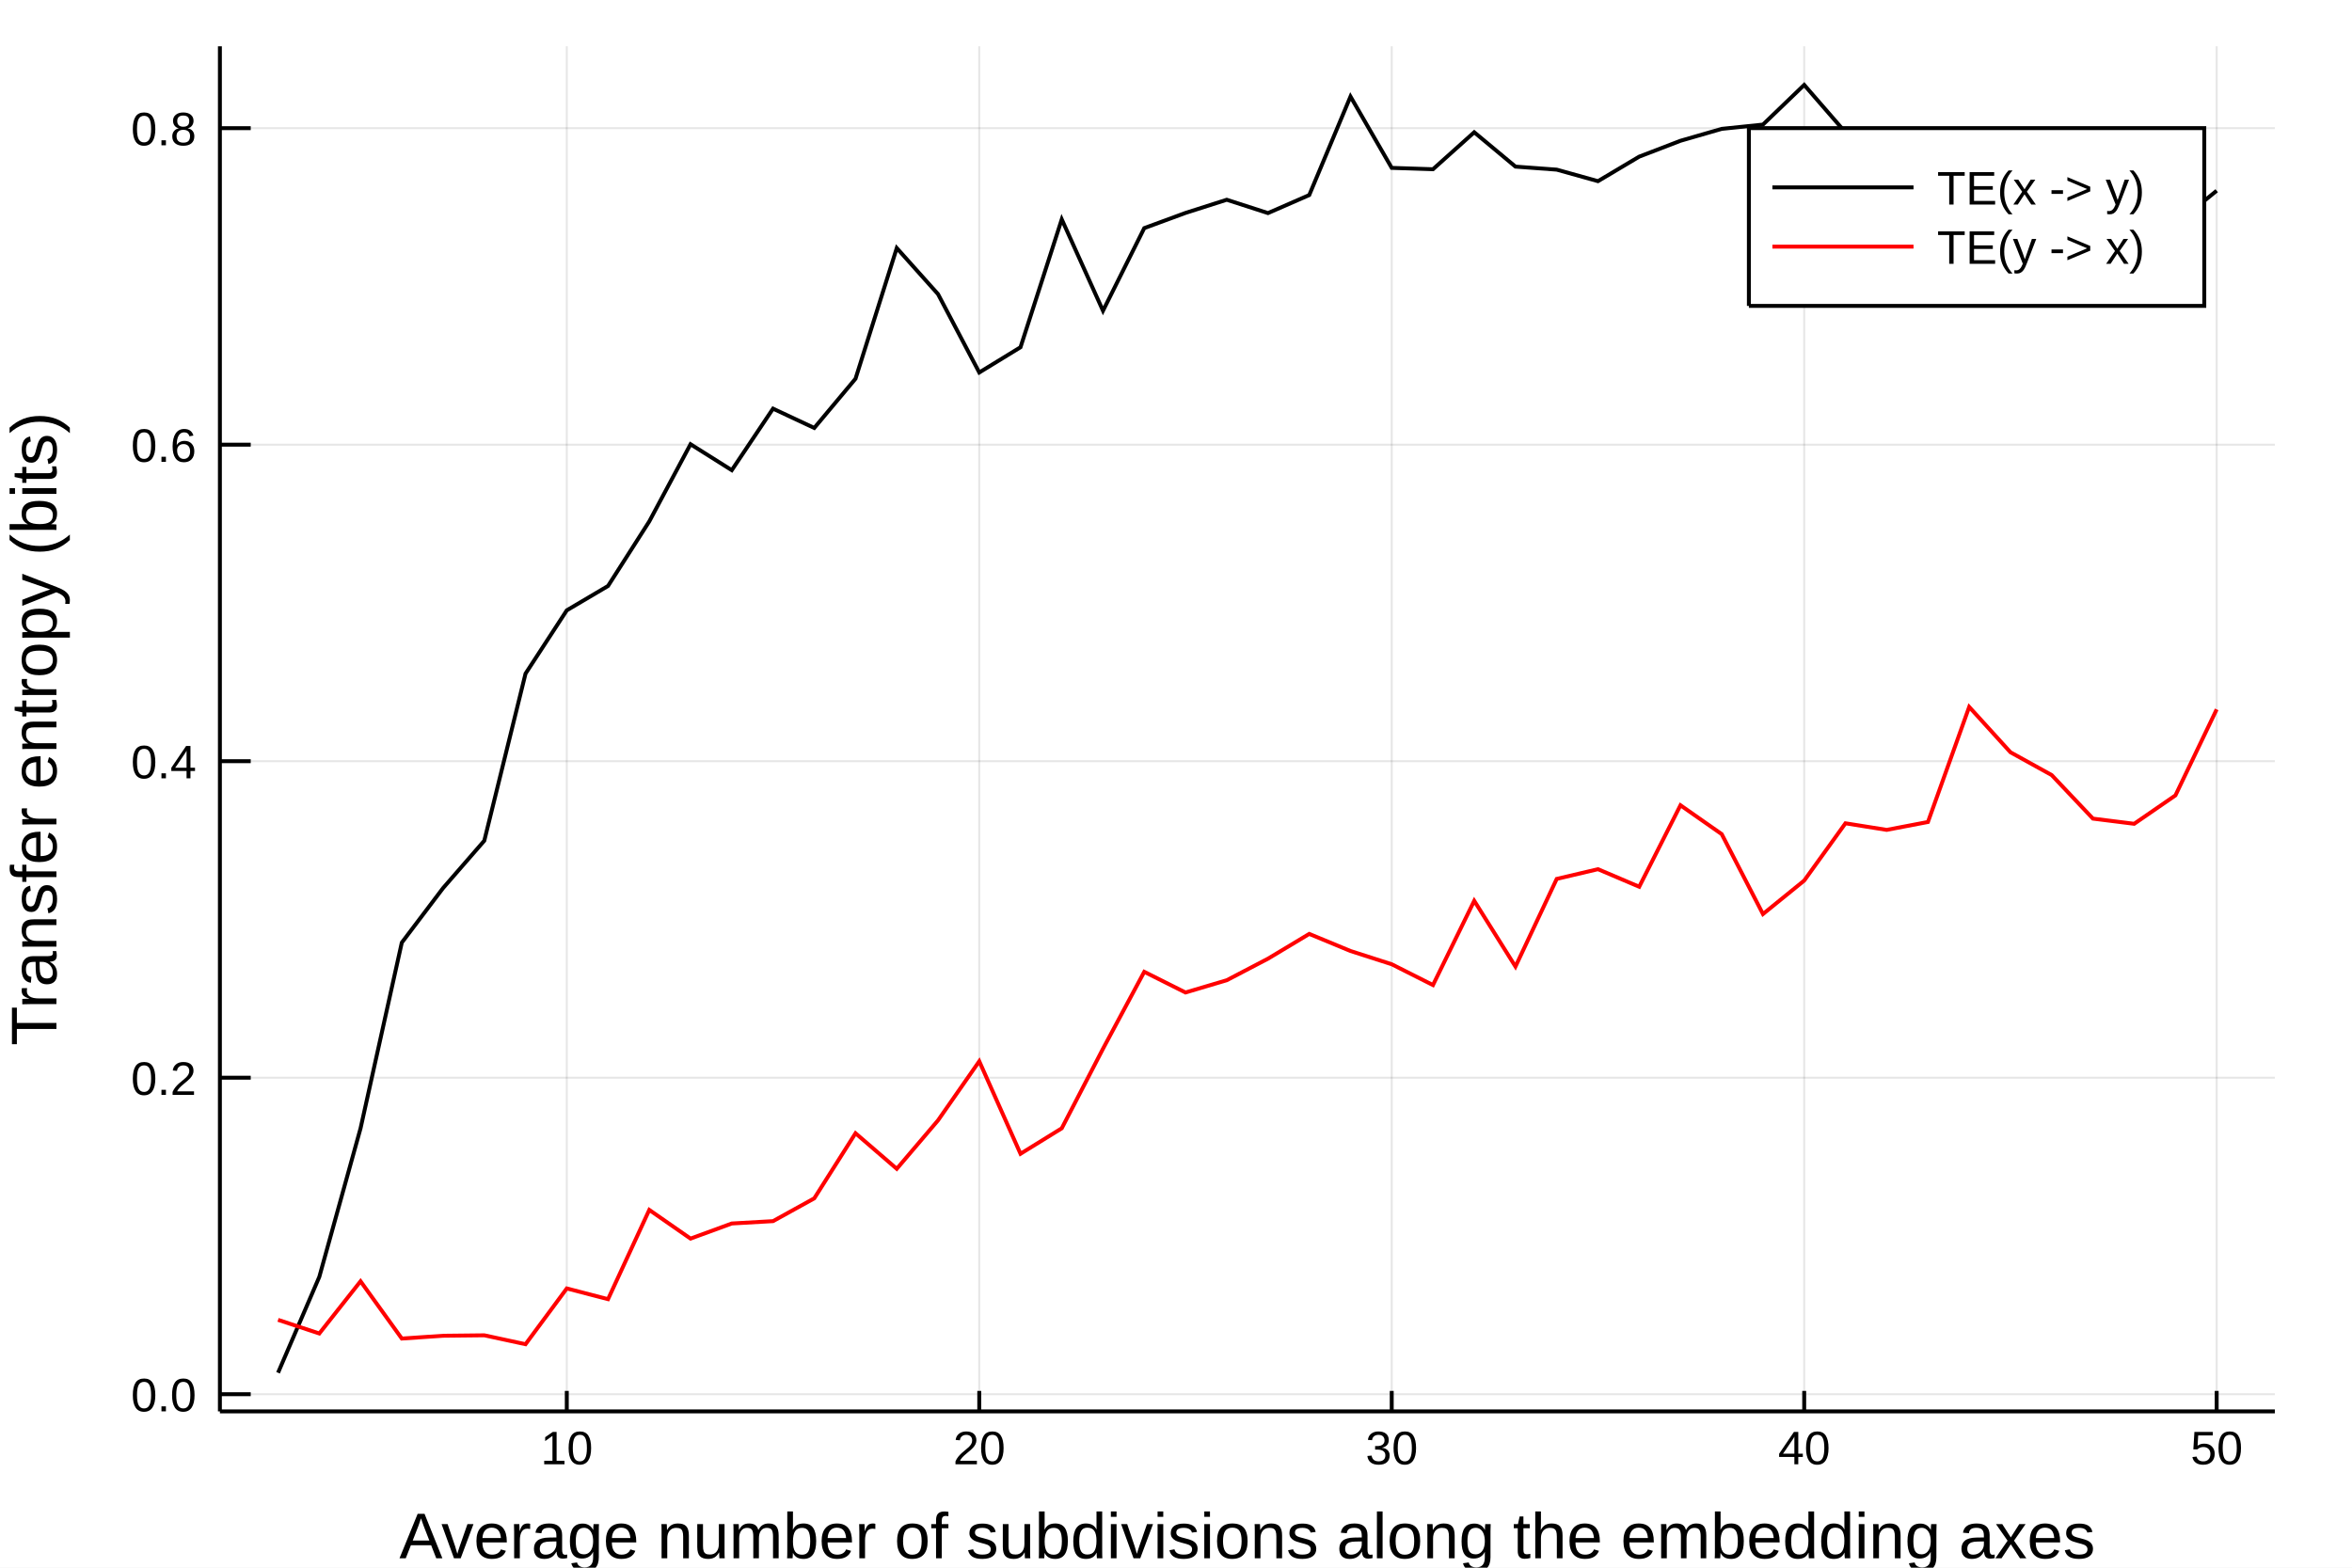
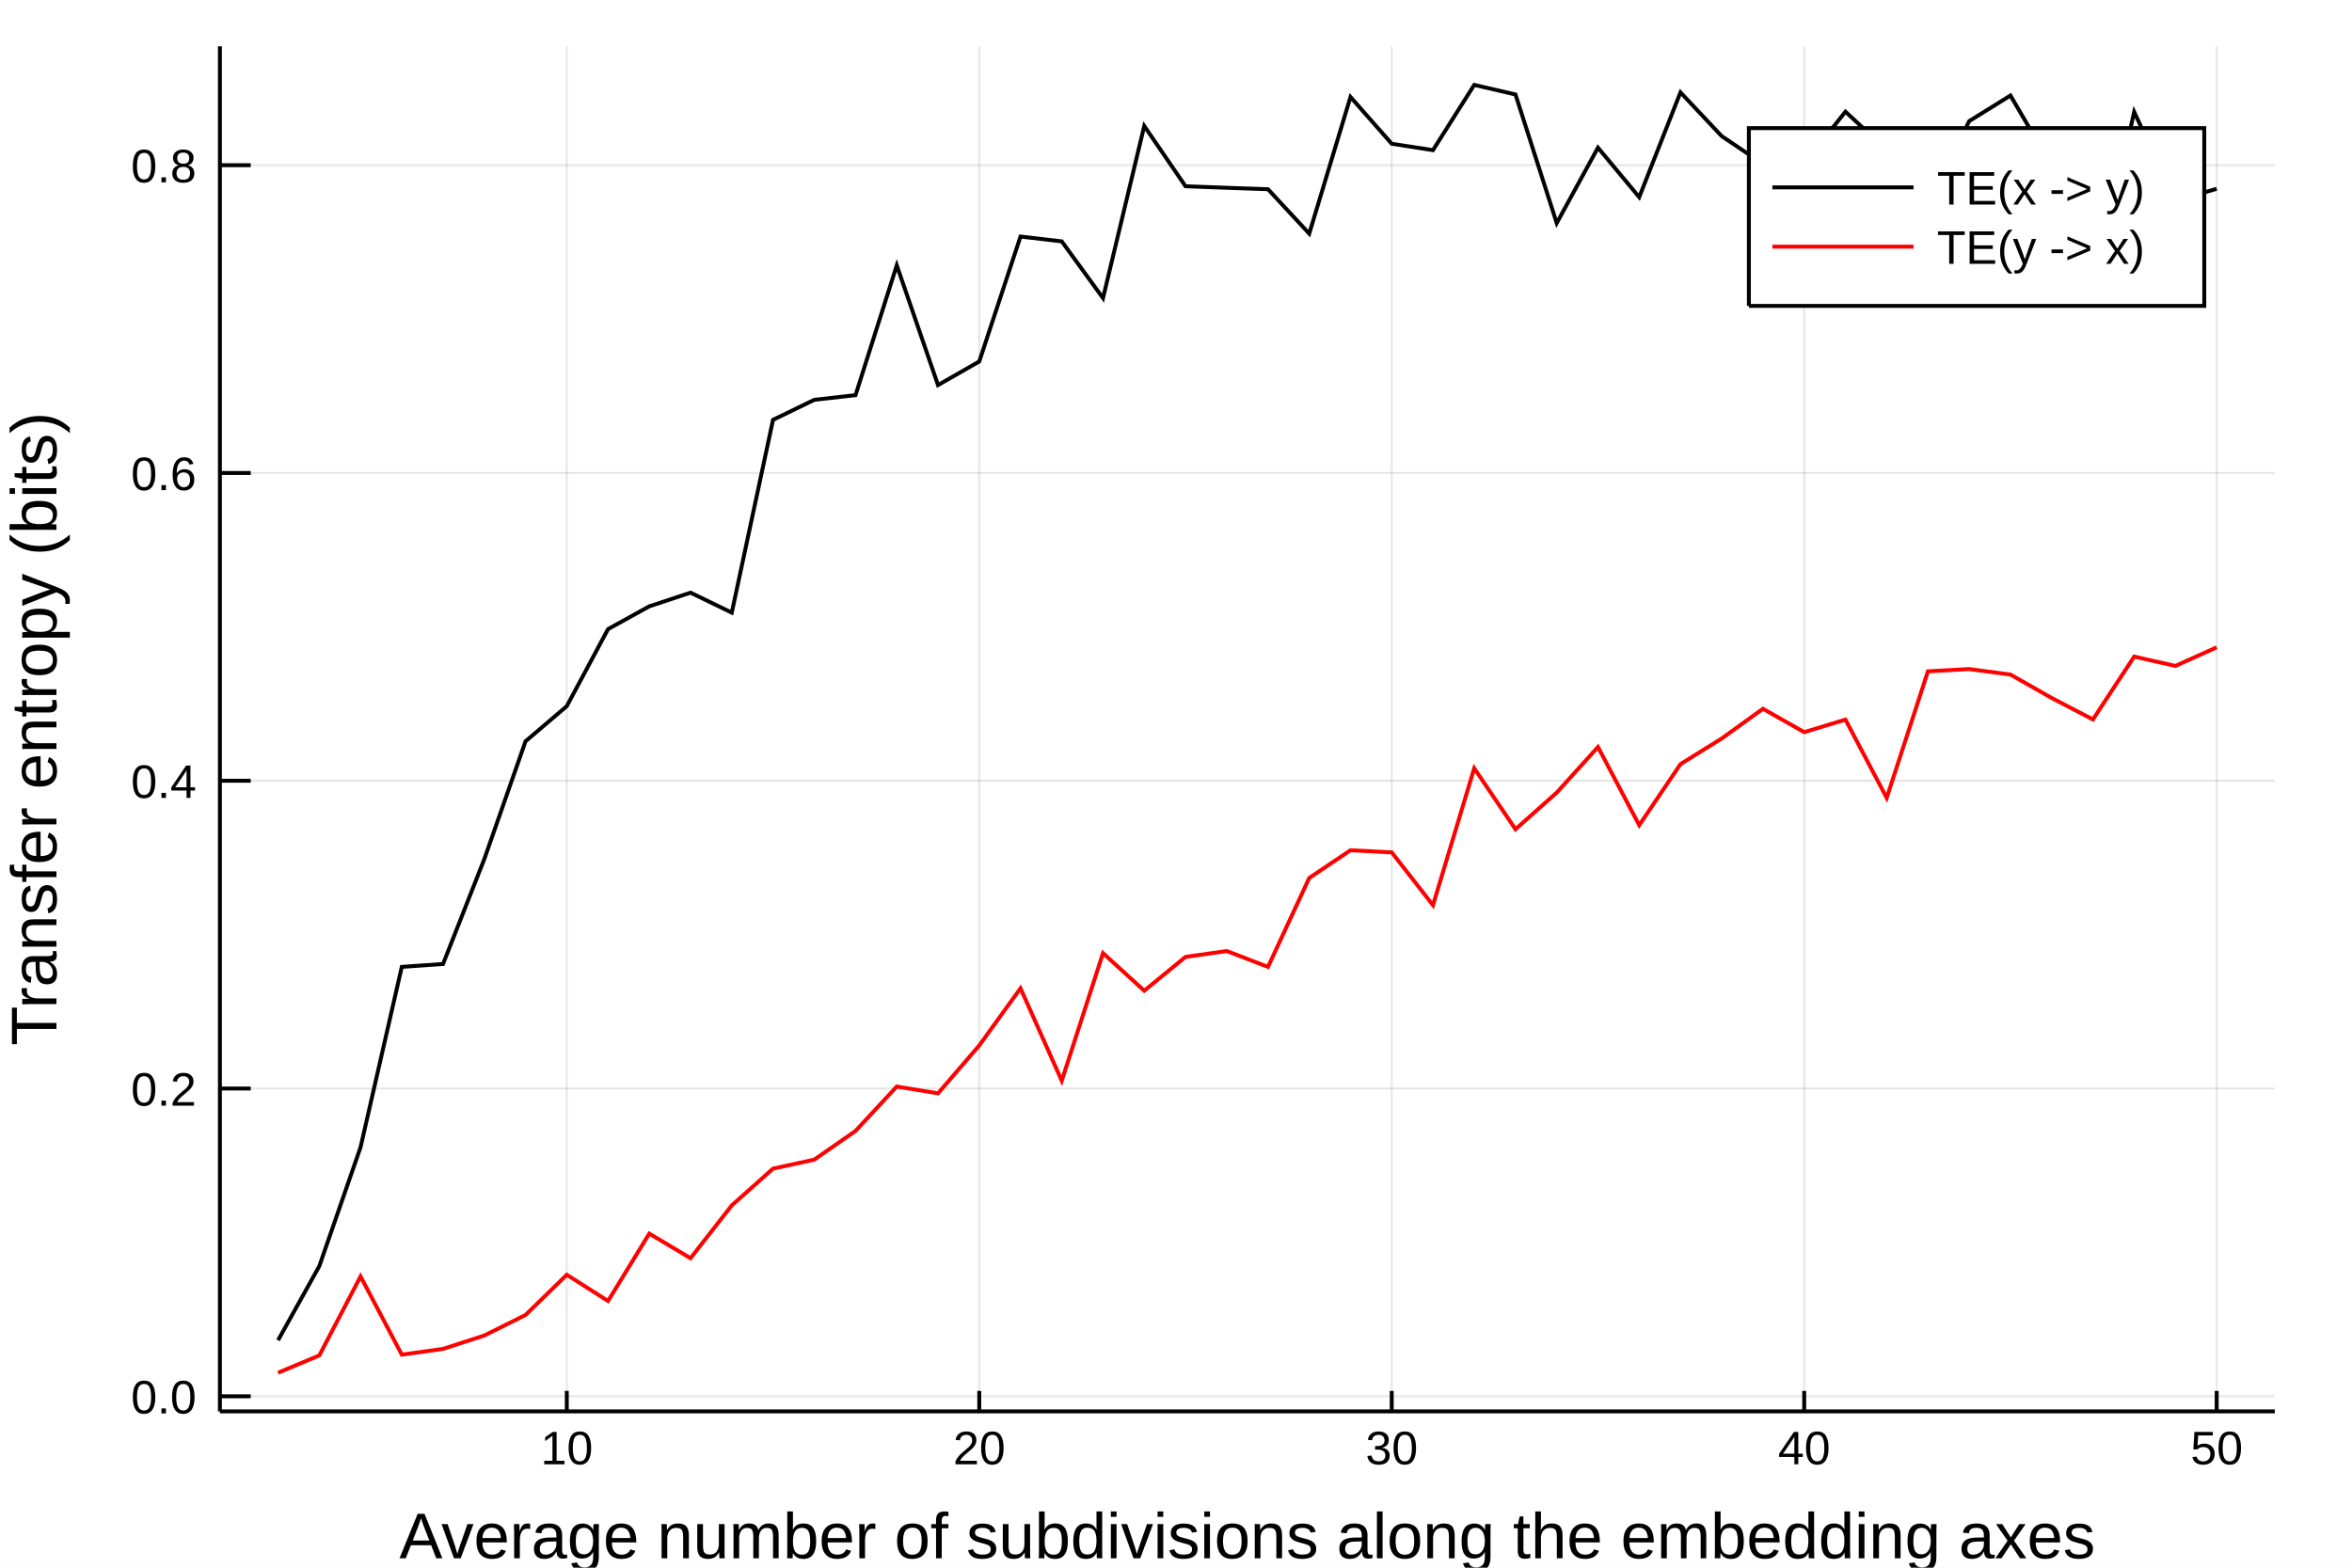
<svg xmlns="http://www.w3.org/2000/svg" width="600" height="400" viewBox="0 0 2400 1600">
  <defs>
-     <clipPath id="clip7100">
+     <clipPath id="clip4200">
      <rect x="0" y="0" width="2400" height="1600" />
    </clipPath>
  </defs>
-   <path clip-path="url(#clip7100)" d=" M0 1600 L2400 1600 L2400 0 L0 0  Z   " fill="#ffffff" fill-rule="evenodd" fill-opacity="1" />
+   <path clip-path="url(#clip4200)" d=" M0 1600 L2400 1600 L2400 0 L0 0  Z   " fill="#ffffff" fill-rule="evenodd" fill-opacity="1" />
  <defs>
-     <clipPath id="clip7101">
+     <clipPath id="clip4201">
      <rect x="480" y="0" width="1681" height="1600" />
    </clipPath>
  </defs>
-   <path clip-path="url(#clip7100)" d=" M224.386 1440.48 L2321.26 1440.48 L2321.26 47.244 L224.386 47.244  Z   " fill="#ffffff" fill-rule="evenodd" fill-opacity="1" />
+   <path clip-path="url(#clip4200)" d=" M224.386 1440.48 L2321.26 1440.48 L2321.26 47.244 L224.386 47.244  Z   " fill="#ffffff" fill-rule="evenodd" fill-opacity="1" />
  <defs>
-     <clipPath id="clip7102">
+     <clipPath id="clip4202">
      <rect x="224" y="47" width="2098" height="1394" />
    </clipPath>
  </defs>
-   <polyline clip-path="url(#clip7102)" style="stroke:#000000; stroke-width:2; stroke-opacity:0.1; fill:none" points="   578.355,1440.48 578.355,47.244    " />
-   <polyline clip-path="url(#clip7102)" style="stroke:#000000; stroke-width:2; stroke-opacity:0.1; fill:none" points="   999.245,1440.48 999.245,47.244    " />
-   <polyline clip-path="url(#clip7102)" style="stroke:#000000; stroke-width:2; stroke-opacity:0.1; fill:none" points="   1420.13,1440.48 1420.13,47.244    " />
-   <polyline clip-path="url(#clip7102)" style="stroke:#000000; stroke-width:2; stroke-opacity:0.1; fill:none" points="   1841.02,1440.48 1841.02,47.244    " />
-   <polyline clip-path="url(#clip7102)" style="stroke:#000000; stroke-width:2; stroke-opacity:0.1; fill:none" points="   2261.91,1440.48 2261.91,47.244    " />
-   <polyline clip-path="url(#clip7102)" style="stroke:#000000; stroke-width:2; stroke-opacity:0.1; fill:none" points="   224.386,1422.95 2321.26,1422.95    " />
-   <polyline clip-path="url(#clip7102)" style="stroke:#000000; stroke-width:2; stroke-opacity:0.1; fill:none" points="   224.386,1099.92 2321.26,1099.92    " />
-   <polyline clip-path="url(#clip7102)" style="stroke:#000000; stroke-width:2; stroke-opacity:0.1; fill:none" points="   224.386,776.879 2321.26,776.879    " />
-   <polyline clip-path="url(#clip7102)" style="stroke:#000000; stroke-width:2; stroke-opacity:0.1; fill:none" points="   224.386,453.841 2321.26,453.841    " />
-   <polyline clip-path="url(#clip7102)" style="stroke:#000000; stroke-width:2; stroke-opacity:0.1; fill:none" points="   224.386,130.803 2321.26,130.803    " />
-   <polyline clip-path="url(#clip7100)" style="stroke:#000000; stroke-width:4; stroke-opacity:1; fill:none" points="   224.386,1440.48 2321.26,1440.48    " />
-   <polyline clip-path="url(#clip7100)" style="stroke:#000000; stroke-width:4; stroke-opacity:1; fill:none" points="   224.386,1440.48 224.386,47.244    " />
-   <polyline clip-path="url(#clip7100)" style="stroke:#000000; stroke-width:4; stroke-opacity:1; fill:none" points="   578.355,1440.48 578.355,1419.58    " />
-   <polyline clip-path="url(#clip7100)" style="stroke:#000000; stroke-width:4; stroke-opacity:1; fill:none" points="   999.245,1440.48 999.245,1419.58    " />
-   <polyline clip-path="url(#clip7100)" style="stroke:#000000; stroke-width:4; stroke-opacity:1; fill:none" points="   1420.13,1440.48 1420.13,1419.58    " />
-   <polyline clip-path="url(#clip7100)" style="stroke:#000000; stroke-width:4; stroke-opacity:1; fill:none" points="   1841.02,1440.48 1841.02,1419.58    " />
-   <polyline clip-path="url(#clip7100)" style="stroke:#000000; stroke-width:4; stroke-opacity:1; fill:none" points="   2261.91,1440.48 2261.91,1419.58    " />
-   <polyline clip-path="url(#clip7100)" style="stroke:#000000; stroke-width:4; stroke-opacity:1; fill:none" points="   224.386,1422.95 255.839,1422.95    " />
-   <polyline clip-path="url(#clip7100)" style="stroke:#000000; stroke-width:4; stroke-opacity:1; fill:none" points="   224.386,1099.92 255.839,1099.92    " />
-   <polyline clip-path="url(#clip7100)" style="stroke:#000000; stroke-width:4; stroke-opacity:1; fill:none" points="   224.386,776.879 255.839,776.879    " />
-   <polyline clip-path="url(#clip7100)" style="stroke:#000000; stroke-width:4; stroke-opacity:1; fill:none" points="   224.386,453.841 255.839,453.841    " />
-   <polyline clip-path="url(#clip7100)" style="stroke:#000000; stroke-width:4; stroke-opacity:1; fill:none" points="   224.386,130.803 255.839,130.803    " />
-   <g clip-path="url(#clip7100)">
+   <polyline clip-path="url(#clip4202)" style="stroke:#000000; stroke-width:2; stroke-opacity:0.1; fill:none" points="   578.355,1440.48 578.355,47.244    " />
+   <polyline clip-path="url(#clip4202)" style="stroke:#000000; stroke-width:2; stroke-opacity:0.1; fill:none" points="   999.245,1440.48 999.245,47.244    " />
+   <polyline clip-path="url(#clip4202)" style="stroke:#000000; stroke-width:2; stroke-opacity:0.1; fill:none" points="   1420.13,1440.48 1420.13,47.244    " />
+   <polyline clip-path="url(#clip4202)" style="stroke:#000000; stroke-width:2; stroke-opacity:0.1; fill:none" points="   1841.02,1440.48 1841.02,47.244    " />
+   <polyline clip-path="url(#clip4202)" style="stroke:#000000; stroke-width:2; stroke-opacity:0.1; fill:none" points="   2261.91,1440.48 2261.91,47.244    " />
+   <polyline clip-path="url(#clip4202)" style="stroke:#000000; stroke-width:2; stroke-opacity:0.1; fill:none" points="   224.386,1425.08 2321.26,1425.08    " />
+   <polyline clip-path="url(#clip4202)" style="stroke:#000000; stroke-width:2; stroke-opacity:0.1; fill:none" points="   224.386,1110.96 2321.26,1110.96    " />
+   <polyline clip-path="url(#clip4202)" style="stroke:#000000; stroke-width:2; stroke-opacity:0.1; fill:none" points="   224.386,796.843 2321.26,796.843    " />
+   <polyline clip-path="url(#clip4202)" style="stroke:#000000; stroke-width:2; stroke-opacity:0.1; fill:none" points="   224.386,482.726 2321.26,482.726    " />
+   <polyline clip-path="url(#clip4202)" style="stroke:#000000; stroke-width:2; stroke-opacity:0.1; fill:none" points="   224.386,168.609 2321.26,168.609    " />
+   <polyline clip-path="url(#clip4200)" style="stroke:#000000; stroke-width:4; stroke-opacity:1; fill:none" points="   224.386,1440.48 2321.26,1440.48    " />
+   <polyline clip-path="url(#clip4200)" style="stroke:#000000; stroke-width:4; stroke-opacity:1; fill:none" points="   224.386,1440.48 224.386,47.244    " />
+   <polyline clip-path="url(#clip4200)" style="stroke:#000000; stroke-width:4; stroke-opacity:1; fill:none" points="   578.355,1440.48 578.355,1419.58    " />
+   <polyline clip-path="url(#clip4200)" style="stroke:#000000; stroke-width:4; stroke-opacity:1; fill:none" points="   999.245,1440.48 999.245,1419.58    " />
+   <polyline clip-path="url(#clip4200)" style="stroke:#000000; stroke-width:4; stroke-opacity:1; fill:none" points="   1420.13,1440.48 1420.13,1419.58    " />
+   <polyline clip-path="url(#clip4200)" style="stroke:#000000; stroke-width:4; stroke-opacity:1; fill:none" points="   1841.02,1440.48 1841.02,1419.58    " />
+   <polyline clip-path="url(#clip4200)" style="stroke:#000000; stroke-width:4; stroke-opacity:1; fill:none" points="   2261.91,1440.48 2261.91,1419.58    " />
+   <polyline clip-path="url(#clip4200)" style="stroke:#000000; stroke-width:4; stroke-opacity:1; fill:none" points="   224.386,1425.08 255.839,1425.08    " />
+   <polyline clip-path="url(#clip4200)" style="stroke:#000000; stroke-width:4; stroke-opacity:1; fill:none" points="   224.386,1110.96 255.839,1110.96    " />
+   <polyline clip-path="url(#clip4200)" style="stroke:#000000; stroke-width:4; stroke-opacity:1; fill:none" points="   224.386,796.843 255.839,796.843    " />
+   <polyline clip-path="url(#clip4200)" style="stroke:#000000; stroke-width:4; stroke-opacity:1; fill:none" points="   224.386,482.726 255.839,482.726    " />
+   <polyline clip-path="url(#clip4200)" style="stroke:#000000; stroke-width:4; stroke-opacity:1; fill:none" points="   224.386,168.609 255.839,168.609    " />
+   <g clip-path="url(#clip4200)">
    <text style="fill:#000000; fill-opacity:1; font-family:Arial,Helvetica Neue,Helvetica,sans-serif; font-size:48px; text-anchor:middle;" transform="rotate(0, 578.355, 1494.48)" x="578.355" y="1494.48">10</text>
  </g>
-   <g clip-path="url(#clip7100)">
+   <g clip-path="url(#clip4200)">
    <text style="fill:#000000; fill-opacity:1; font-family:Arial,Helvetica Neue,Helvetica,sans-serif; font-size:48px; text-anchor:middle;" transform="rotate(0, 999.245, 1494.48)" x="999.245" y="1494.48">20</text>
  </g>
-   <g clip-path="url(#clip7100)">
+   <g clip-path="url(#clip4200)">
    <text style="fill:#000000; fill-opacity:1; font-family:Arial,Helvetica Neue,Helvetica,sans-serif; font-size:48px; text-anchor:middle;" transform="rotate(0, 1420.13, 1494.48)" x="1420.13" y="1494.48">30</text>
  </g>
-   <g clip-path="url(#clip7100)">
+   <g clip-path="url(#clip4200)">
    <text style="fill:#000000; fill-opacity:1; font-family:Arial,Helvetica Neue,Helvetica,sans-serif; font-size:48px; text-anchor:middle;" transform="rotate(0, 1841.02, 1494.48)" x="1841.02" y="1494.48">40</text>
  </g>
-   <g clip-path="url(#clip7100)">
+   <g clip-path="url(#clip4200)">
    <text style="fill:#000000; fill-opacity:1; font-family:Arial,Helvetica Neue,Helvetica,sans-serif; font-size:48px; text-anchor:middle;" transform="rotate(0, 2261.91, 1494.48)" x="2261.91" y="1494.48">50</text>
  </g>
-   <g clip-path="url(#clip7100)">
-     <text style="fill:#000000; fill-opacity:1; font-family:Arial,Helvetica Neue,Helvetica,sans-serif; font-size:48px; text-anchor:end;" transform="rotate(0, 200.386, 1440.45)" x="200.386" y="1440.45">0.0</text>
+   <g clip-path="url(#clip4200)">
+     <text style="fill:#000000; fill-opacity:1; font-family:Arial,Helvetica Neue,Helvetica,sans-serif; font-size:48px; text-anchor:end;" transform="rotate(0, 200.386, 1442.58)" x="200.386" y="1442.58">0.0</text>
  </g>
-   <g clip-path="url(#clip7100)">
-     <text style="fill:#000000; fill-opacity:1; font-family:Arial,Helvetica Neue,Helvetica,sans-serif; font-size:48px; text-anchor:end;" transform="rotate(0, 200.386, 1117.42)" x="200.386" y="1117.42">0.2</text>
+   <g clip-path="url(#clip4200)">
+     <text style="fill:#000000; fill-opacity:1; font-family:Arial,Helvetica Neue,Helvetica,sans-serif; font-size:48px; text-anchor:end;" transform="rotate(0, 200.386, 1128.46)" x="200.386" y="1128.46">0.2</text>
  </g>
-   <g clip-path="url(#clip7100)">
-     <text style="fill:#000000; fill-opacity:1; font-family:Arial,Helvetica Neue,Helvetica,sans-serif; font-size:48px; text-anchor:end;" transform="rotate(0, 200.386, 794.379)" x="200.386" y="794.379">0.4</text>
+   <g clip-path="url(#clip4200)">
+     <text style="fill:#000000; fill-opacity:1; font-family:Arial,Helvetica Neue,Helvetica,sans-serif; font-size:48px; text-anchor:end;" transform="rotate(0, 200.386, 814.343)" x="200.386" y="814.343">0.4</text>
  </g>
-   <g clip-path="url(#clip7100)">
-     <text style="fill:#000000; fill-opacity:1; font-family:Arial,Helvetica Neue,Helvetica,sans-serif; font-size:48px; text-anchor:end;" transform="rotate(0, 200.386, 471.341)" x="200.386" y="471.341">0.6</text>
+   <g clip-path="url(#clip4200)">
+     <text style="fill:#000000; fill-opacity:1; font-family:Arial,Helvetica Neue,Helvetica,sans-serif; font-size:48px; text-anchor:end;" transform="rotate(0, 200.386, 500.226)" x="200.386" y="500.226">0.6</text>
  </g>
-   <g clip-path="url(#clip7100)">
-     <text style="fill:#000000; fill-opacity:1; font-family:Arial,Helvetica Neue,Helvetica,sans-serif; font-size:48px; text-anchor:end;" transform="rotate(0, 200.386, 148.303)" x="200.386" y="148.303">0.8</text>
+   <g clip-path="url(#clip4200)">
+     <text style="fill:#000000; fill-opacity:1; font-family:Arial,Helvetica Neue,Helvetica,sans-serif; font-size:48px; text-anchor:end;" transform="rotate(0, 200.386, 186.109)" x="200.386" y="186.109">0.8</text>
  </g>
-   <g clip-path="url(#clip7100)">
+   <g clip-path="url(#clip4200)">
    <text style="fill:#000000; fill-opacity:1; font-family:Arial,Helvetica Neue,Helvetica,sans-serif; font-size:66px; text-anchor:middle;" transform="rotate(0, 1272.82, 1590.4)" x="1272.82" y="1590.4">Average number of subdivisions along the embedding axes</text>
  </g>
-   <g clip-path="url(#clip7100)">
+   <g clip-path="url(#clip4200)">
    <text style="fill:#000000; fill-opacity:1; font-family:Arial,Helvetica Neue,Helvetica,sans-serif; font-size:66px; text-anchor:middle;" transform="rotate(-90, 57.6, 743.863)" x="57.6" y="743.863">Transfer entropy (bits)</text>
  </g>
-   <polyline clip-path="url(#clip7102)" style="stroke:#000000; stroke-width:4; stroke-opacity:1; fill:none" points="   283.732,1401.05 325.821,1303.2 367.91,1151.57 409.999,962.043 452.088,906.412 494.177,858.04 536.266,687.486 578.355,622.903 620.444,598.041 662.533,532.146    704.622,453.394 746.711,479.878 788.8,417.083 830.889,436.774 872.978,386.511 915.067,253.163 957.156,300.17 999.245,380.156 1041.33,354.399 1083.42,223.852    1125.51,317.162 1167.6,232.822 1209.69,217.318 1251.78,203.862 1293.87,217.479 1335.96,199.088 1378.05,98.53 1420.13,171.338 1462.22,172.728 1504.31,134.991    1546.4,170.043 1588.49,173.14 1630.58,184.9 1672.67,159.87 1714.76,143.685 1756.85,131.519 1798.94,127.152 1841.02,86.675 1883.11,135.124 1925.2,142.509    1967.29,254.796 2009.38,158.833 2051.47,276.811 2093.56,162.553 2135.65,234.261 2177.74,251.104 2219.83,228.995 2261.91,194.655    " />
-   <polyline clip-path="url(#clip7102)" style="stroke:#ff0000; stroke-width:4; stroke-opacity:1; fill:none" points="   283.732,1347.06 325.821,1360.97 367.91,1307.69 409.999,1366.14 452.088,1363.29 494.177,1362.83 536.266,1371.92 578.355,1315 620.444,1325.95 662.533,1234.85    704.622,1264.13 746.711,1248.71 788.8,1246.31 830.889,1223.04 872.978,1156.61 915.067,1192.88 957.156,1143.46 999.245,1083.15 1041.33,1177.55 1083.42,1151.56    1125.51,1070.36 1167.6,991.842 1209.69,1012.95 1251.78,1000.44 1293.87,978.436 1335.96,953.159 1378.05,970.599 1420.13,984.129 1462.22,1005.36 1504.31,919.368    1546.4,986.504 1588.49,897.025 1630.58,887.107 1672.67,905.022 1714.76,821.866 1756.85,851.308 1798.94,932.89 1841.02,898.726 1883.11,840.271 1925.2,846.988    1967.29,838.936 2009.38,721.497 2051.47,767.762 2093.56,791.047 2135.65,835.498 2177.74,840.773 2219.83,811.769 2261.91,723.993    " />
-   <path clip-path="url(#clip7100)" d=" M1784.57 312.204 L2249.26 312.204 L2249.26 130.764 L1784.57 130.764  Z   " fill="#ffffff" fill-rule="evenodd" fill-opacity="1" />
-   <polyline clip-path="url(#clip7100)" style="stroke:#000000; stroke-width:4; stroke-opacity:1; fill:none" points="   1784.57,312.204 2249.26,312.204 2249.26,130.764 1784.57,130.764 1784.57,312.204    " />
-   <polyline clip-path="url(#clip7100)" style="stroke:#000000; stroke-width:4; stroke-opacity:1; fill:none" points="   1808.57,191.244 1952.57,191.244    " />
-   <g clip-path="url(#clip7100)">
+   <polyline clip-path="url(#clip4202)" style="stroke:#000000; stroke-width:4; stroke-opacity:1; fill:none" points="   283.732,1367.88 325.821,1292.23 367.91,1170.91 409.999,986.798 452.088,983.867 494.177,876.832 536.266,756.554 578.355,720.719 620.444,642.078 662.533,618.834    704.622,604.881 746.711,625.251 788.8,428.479 830.889,408.073 872.978,403.313 915.067,270.791 957.156,393.009 999.245,368.924 1041.33,241.426 1083.42,246.336    1125.51,304.25 1167.6,128.563 1209.69,190.081 1251.78,191.658 1293.87,193.114 1335.96,238.444 1378.05,98.976 1420.13,146.713 1462.22,153.256 1504.31,86.675    1546.4,96.414 1588.49,227.7 1630.58,150.7 1672.67,201.226 1714.76,94.27 1756.85,138.949 1798.94,167.281 1841.02,166.783 1883.11,113.994 1925.2,152.943    1967.29,210.408 2009.38,123.634 2051.47,97.501 2093.56,169.365 2135.65,300.452 2177.74,114.226 2219.83,205.059 2261.91,192.682    " />
+   <polyline clip-path="url(#clip4202)" style="stroke:#ff0000; stroke-width:4; stroke-opacity:1; fill:none" points="   283.732,1401.05 325.821,1383.37 367.91,1302.73 409.999,1382.57 452.088,1376.69 494.177,1363.03 536.266,1342.08 578.355,1301.04 620.444,1327.79 662.533,1259.04    704.622,1284.12 746.711,1230.23 788.8,1192.7 830.889,1183.53 872.978,1154.24 915.067,1108.95 957.156,1115.88 999.245,1066.98 1041.33,1008.67 1083.42,1103    1125.51,972.786 1167.6,1011.13 1209.69,976.638 1251.78,970.626 1293.87,986.839 1335.96,896.072 1378.05,867.78 1420.13,869.925 1462.22,923.857 1504.31,784.099    1546.4,846.356 1588.49,808.947 1630.58,762.382 1672.67,842.205 1714.76,779.884 1756.85,753.726 1798.94,723.395 1841.02,747.235 1883.11,734.438 1925.2,814.338    1967.29,685.16 2009.38,682.857 2051.47,688.462 2093.56,712.374 2135.65,734.291 2177.74,670.134 2219.83,679.638 2261.91,660.668    " />
+   <path clip-path="url(#clip4200)" d=" M1784.57 312.204 L2249.26 312.204 L2249.26 130.764 L1784.57 130.764  Z   " fill="#ffffff" fill-rule="evenodd" fill-opacity="1" />
+   <polyline clip-path="url(#clip4200)" style="stroke:#000000; stroke-width:4; stroke-opacity:1; fill:none" points="   1784.57,312.204 2249.26,312.204 2249.26,130.764 1784.57,130.764 1784.57,312.204    " />
+   <polyline clip-path="url(#clip4200)" style="stroke:#000000; stroke-width:4; stroke-opacity:1; fill:none" points="   1808.57,191.244 1952.57,191.244    " />
+   <g clip-path="url(#clip4200)">
    <text style="fill:#000000; fill-opacity:1; font-family:Arial,Helvetica Neue,Helvetica,sans-serif; font-size:48px; text-anchor:start;" transform="rotate(0, 1976.57, 208.744)" x="1976.57" y="208.744">TE(x -&gt; y)</text>
  </g>
-   <polyline clip-path="url(#clip7100)" style="stroke:#ff0000; stroke-width:4; stroke-opacity:1; fill:none" points="   1808.57,251.724 1952.57,251.724    " />
-   <g clip-path="url(#clip7100)">
+   <polyline clip-path="url(#clip4200)" style="stroke:#ff0000; stroke-width:4; stroke-opacity:1; fill:none" points="   1808.57,251.724 1952.57,251.724    " />
+   <g clip-path="url(#clip4200)">
    <text style="fill:#000000; fill-opacity:1; font-family:Arial,Helvetica Neue,Helvetica,sans-serif; font-size:48px; text-anchor:start;" transform="rotate(0, 1976.57, 269.224)" x="1976.57" y="269.224">TE(y -&gt; x)</text>
  </g>
</svg>
